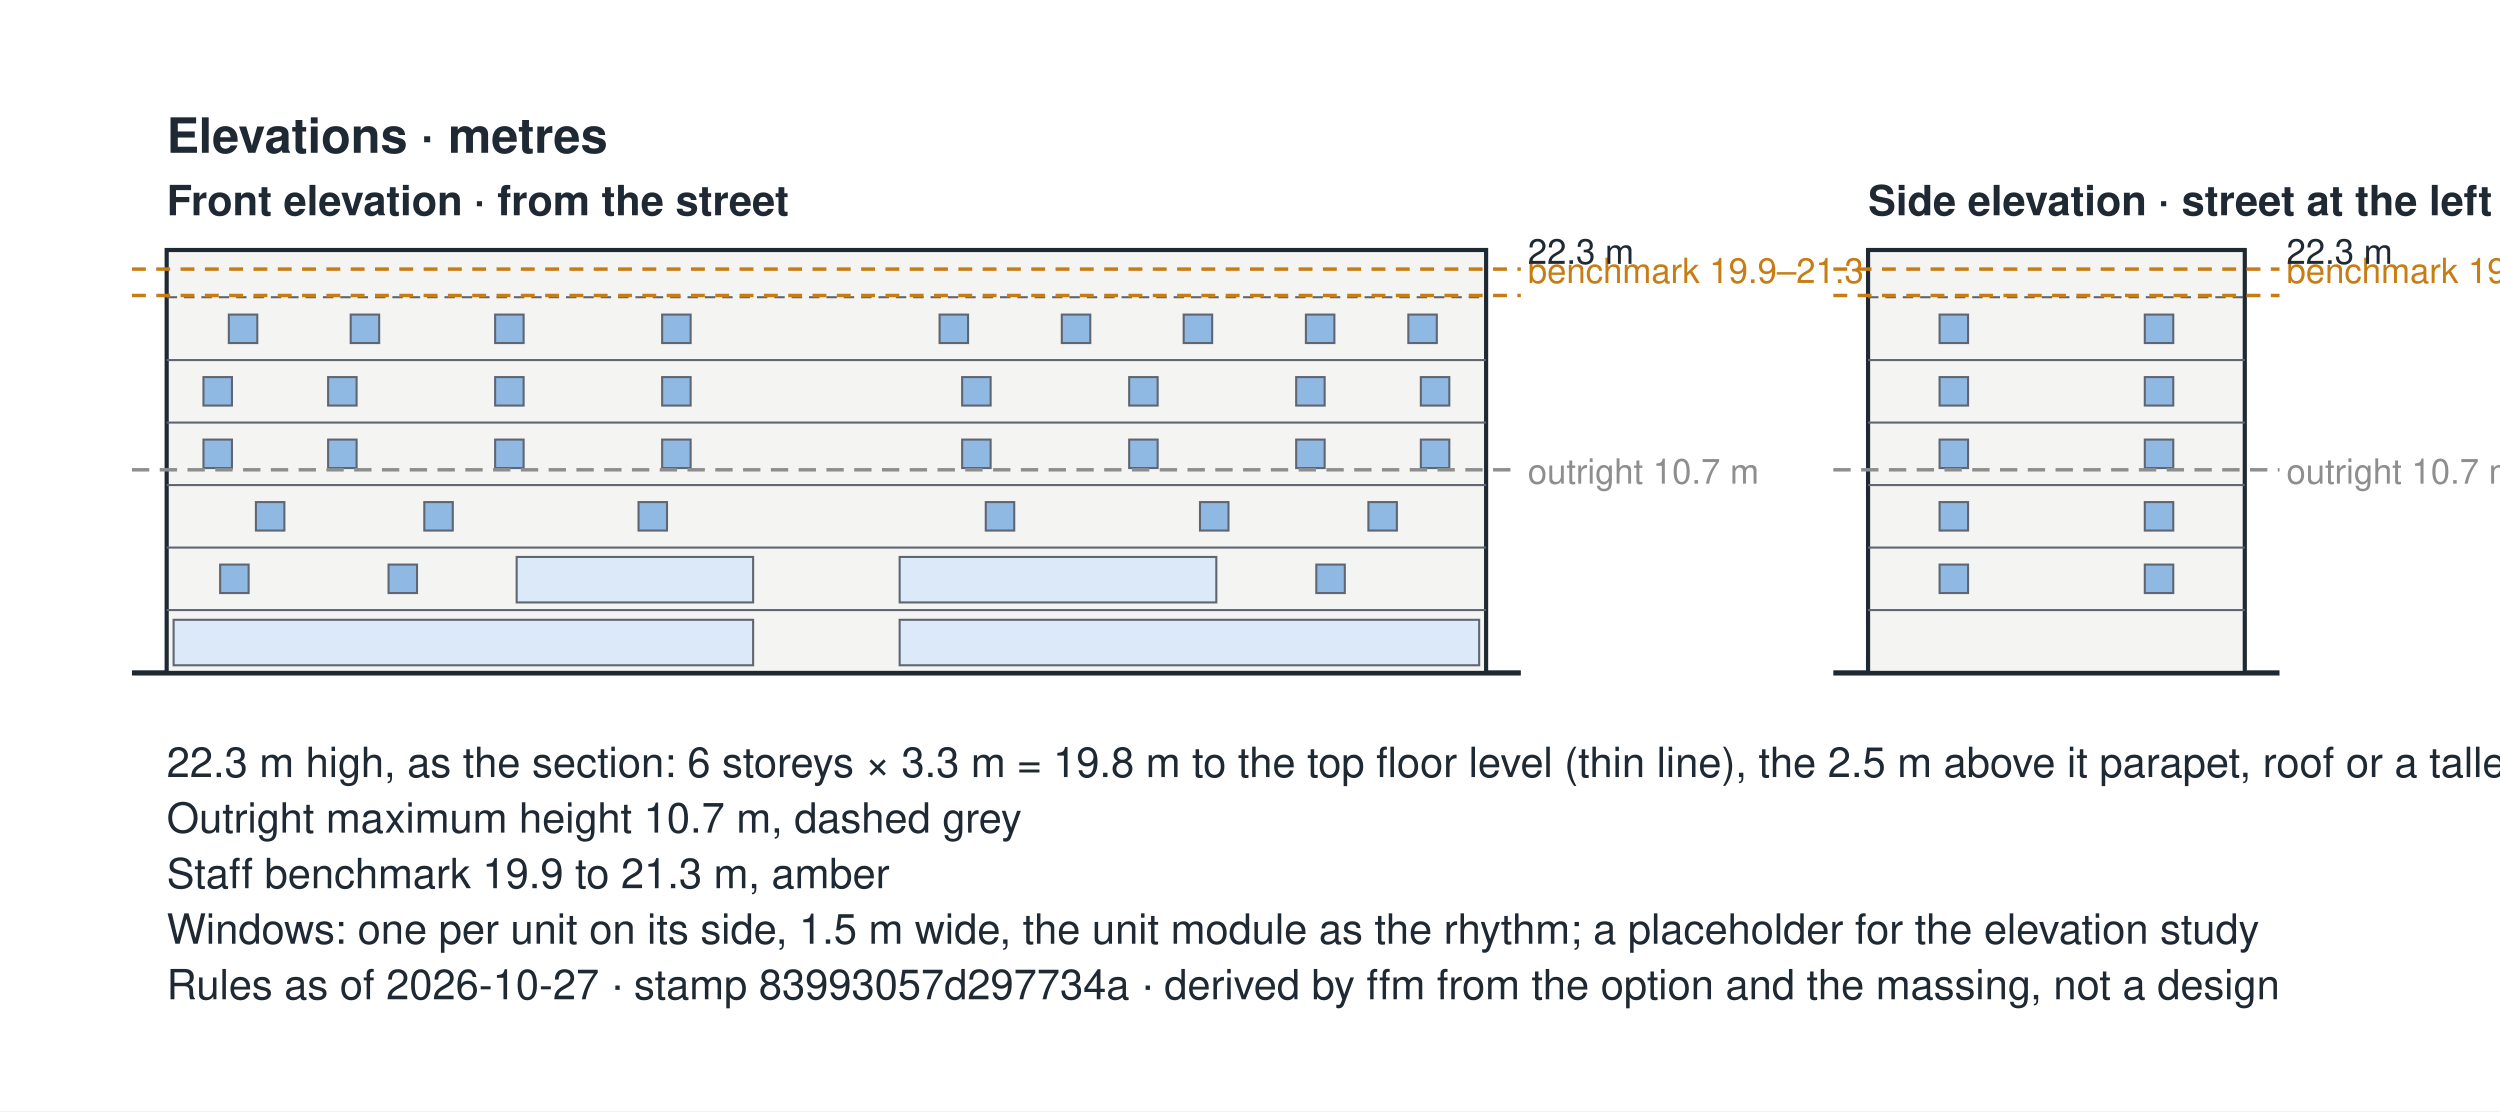
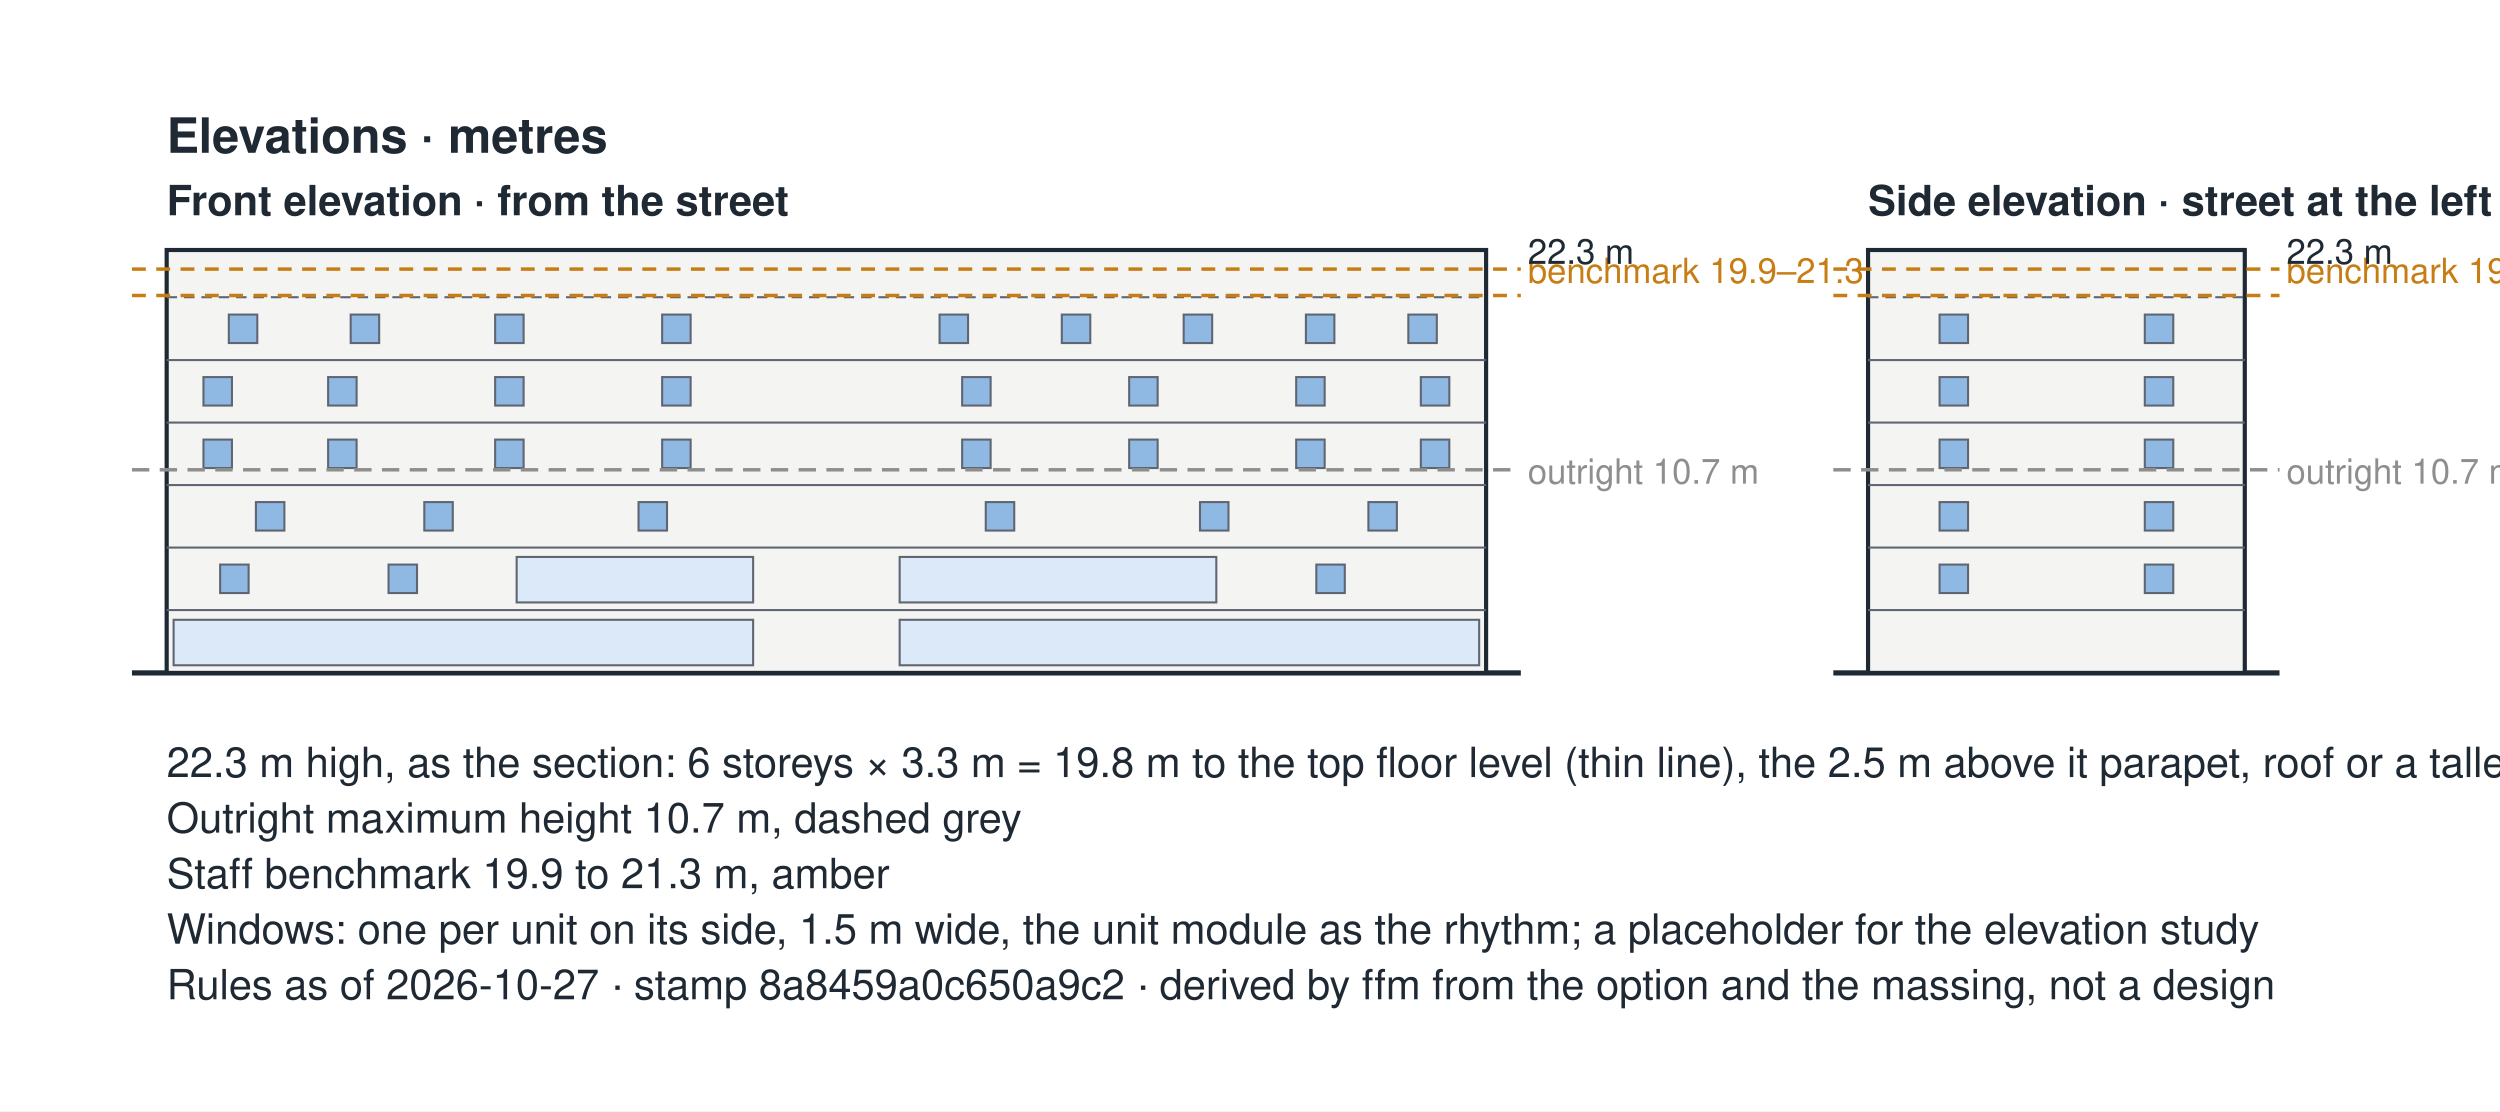
<svg xmlns="http://www.w3.org/2000/svg" width="720" height="320" viewBox="0 0 720 320" font-family="IBM Plex Sans, Helvetica, Arial, sans-serif" font-size="12" fill="#1f2933" role="img" aria-label="Preliminary elevations">
  <rect width="100%" height="100%" fill="#ffffff" />
  <text x="48" y="44" font-size="14" font-weight="600">Elevations · metres</text>
  <text x="48.0" y="62.0" font-size="12" font-weight="600">Front elevation · from the street</text>
  <line x1="38.0" y1="193.8" x2="438.0" y2="193.8" stroke="#1f2933" stroke-width="1.5" />
  <rect x="48.0" y="72.0" width="380.0" height="121.8" fill="#f4f4f2" stroke="#1f2933" stroke-width="1.2" />
  <line x1="48.0" y1="85.6" x2="428.0" y2="85.6" stroke="#5f6672" stroke-width="0.6" stroke-dasharray="3 2" />
  <rect x="50.0" y="178.5" width="166.9" height="13.1" fill="#dbe9f8" stroke="#5f6672" stroke-width="0.6" />
  <rect x="259.1" y="178.5" width="166.9" height="13.1" fill="#dbe9f8" stroke="#5f6672" stroke-width="0.6" />
  <line x1="48.0" y1="175.7" x2="428.0" y2="175.7" stroke="#5f6672" stroke-width="0.6" />
  <rect x="148.8" y="160.4" width="68.1" height="13.1" fill="#dbe9f8" stroke="#5f6672" stroke-width="0.6" />
  <rect x="259.1" y="160.4" width="91.2" height="13.1" fill="#dbe9f8" stroke="#5f6672" stroke-width="0.6" />
  <rect x="111.9" y="162.6" width="8.2" height="8.2" fill="#8fb8e3" stroke="#5f6672" stroke-width="0.6" />
  <rect x="379.1" y="162.6" width="8.2" height="8.2" fill="#8fb8e3" stroke="#5f6672" stroke-width="0.6" />
  <rect x="63.4" y="162.6" width="8.2" height="8.2" fill="#8fb8e3" stroke="#5f6672" stroke-width="0.6" />
  <line x1="48.0" y1="157.7" x2="428.0" y2="157.7" stroke="#5f6672" stroke-width="0.6" />
  <rect x="183.9" y="144.6" width="8.2" height="8.2" fill="#8fb8e3" stroke="#5f6672" stroke-width="0.6" />
  <rect x="122.2" y="144.6" width="8.2" height="8.2" fill="#8fb8e3" stroke="#5f6672" stroke-width="0.6" />
  <rect x="283.9" y="144.6" width="8.2" height="8.2" fill="#8fb8e3" stroke="#5f6672" stroke-width="0.6" />
  <rect x="345.6" y="144.6" width="8.2" height="8.2" fill="#8fb8e3" stroke="#5f6672" stroke-width="0.6" />
  <rect x="73.7" y="144.6" width="8.2" height="8.2" fill="#8fb8e3" stroke="#5f6672" stroke-width="0.6" />
  <rect x="394.1" y="144.6" width="8.2" height="8.2" fill="#8fb8e3" stroke="#5f6672" stroke-width="0.6" />
  <line x1="48.0" y1="139.7" x2="428.0" y2="139.7" stroke="#5f6672" stroke-width="0.6" />
  <rect x="190.7" y="126.6" width="8.2" height="8.2" fill="#8fb8e3" stroke="#5f6672" stroke-width="0.6" />
  <rect x="142.6" y="126.6" width="8.2" height="8.2" fill="#8fb8e3" stroke="#5f6672" stroke-width="0.6" />
  <rect x="94.5" y="126.6" width="8.2" height="8.2" fill="#8fb8e3" stroke="#5f6672" stroke-width="0.6" />
  <rect x="277.1" y="126.6" width="8.2" height="8.2" fill="#8fb8e3" stroke="#5f6672" stroke-width="0.6" />
  <rect x="325.2" y="126.6" width="8.2" height="8.2" fill="#8fb8e3" stroke="#5f6672" stroke-width="0.6" />
  <rect x="373.3" y="126.6" width="8.2" height="8.2" fill="#8fb8e3" stroke="#5f6672" stroke-width="0.6" />
  <rect x="58.6" y="126.6" width="8.2" height="8.2" fill="#8fb8e3" stroke="#5f6672" stroke-width="0.6" />
  <rect x="409.2" y="126.6" width="8.2" height="8.2" fill="#8fb8e3" stroke="#5f6672" stroke-width="0.6" />
  <line x1="48.0" y1="121.7" x2="428.0" y2="121.7" stroke="#5f6672" stroke-width="0.6" />
  <rect x="190.7" y="108.6" width="8.2" height="8.2" fill="#8fb8e3" stroke="#5f6672" stroke-width="0.6" />
  <rect x="142.6" y="108.6" width="8.2" height="8.2" fill="#8fb8e3" stroke="#5f6672" stroke-width="0.6" />
  <rect x="94.5" y="108.6" width="8.2" height="8.2" fill="#8fb8e3" stroke="#5f6672" stroke-width="0.6" />
  <rect x="277.1" y="108.6" width="8.2" height="8.2" fill="#8fb8e3" stroke="#5f6672" stroke-width="0.6" />
  <rect x="325.2" y="108.6" width="8.2" height="8.2" fill="#8fb8e3" stroke="#5f6672" stroke-width="0.6" />
  <rect x="373.3" y="108.6" width="8.2" height="8.2" fill="#8fb8e3" stroke="#5f6672" stroke-width="0.6" />
  <rect x="58.6" y="108.6" width="8.2" height="8.2" fill="#8fb8e3" stroke="#5f6672" stroke-width="0.6" />
  <rect x="409.2" y="108.6" width="8.2" height="8.2" fill="#8fb8e3" stroke="#5f6672" stroke-width="0.6" />
  <line x1="48.0" y1="103.7" x2="428.0" y2="103.7" stroke="#5f6672" stroke-width="0.6" />
  <rect x="190.7" y="90.6" width="8.2" height="8.2" fill="#8fb8e3" stroke="#5f6672" stroke-width="0.6" />
  <rect x="142.6" y="90.6" width="8.2" height="8.2" fill="#8fb8e3" stroke="#5f6672" stroke-width="0.6" />
  <rect x="101.0" y="90.6" width="8.2" height="8.2" fill="#8fb8e3" stroke="#5f6672" stroke-width="0.6" />
  <rect x="65.9" y="90.6" width="8.2" height="8.2" fill="#8fb8e3" stroke="#5f6672" stroke-width="0.6" />
  <rect x="270.6" y="90.6" width="8.2" height="8.2" fill="#8fb8e3" stroke="#5f6672" stroke-width="0.6" />
  <rect x="305.8" y="90.6" width="8.2" height="8.2" fill="#8fb8e3" stroke="#5f6672" stroke-width="0.6" />
  <rect x="340.9" y="90.6" width="8.2" height="8.2" fill="#8fb8e3" stroke="#5f6672" stroke-width="0.6" />
  <rect x="376.1" y="90.6" width="8.2" height="8.2" fill="#8fb8e3" stroke="#5f6672" stroke-width="0.6" />
  <rect x="405.6" y="90.6" width="8.2" height="8.2" fill="#8fb8e3" stroke="#5f6672" stroke-width="0.6" />
  <line x1="38.0" y1="135.3" x2="438.0" y2="135.3" stroke="#8e8e8e" stroke-width="1" stroke-dasharray="5 3" />
  <text x="440.0" y="139.3" font-size="10" fill="#8e8e8e">outright 10.7 m</text>
  <line x1="38.0" y1="85.1" x2="438.0" y2="85.1" stroke="#c77d14" stroke-width="1" stroke-dasharray="4 3" />
  <line x1="38.0" y1="77.5" x2="438.0" y2="77.5" stroke="#c77d14" stroke-width="1" stroke-dasharray="4 3" />
  <text x="440.0" y="81.5" font-size="10" fill="#c77d14">benchmark 19.9–21.3 m</text>
  <text x="440.0" y="76.0" font-size="10" fill="#1f2933">22.3 m</text>
  <text x="538.0" y="62.0" font-size="12" font-weight="600">Side elevation · street at the left</text>
  <line x1="528.0" y1="193.8" x2="656.5" y2="193.8" stroke="#1f2933" stroke-width="1.5" />
  <rect x="538.0" y="72.0" width="108.5" height="121.8" fill="#f4f4f2" stroke="#1f2933" stroke-width="1.2" />
  <line x1="538.0" y1="85.6" x2="646.5" y2="85.6" stroke="#5f6672" stroke-width="0.6" stroke-dasharray="3 2" />
  <line x1="538.0" y1="175.7" x2="646.5" y2="175.7" stroke="#5f6672" stroke-width="0.6" />
  <rect x="558.6" y="162.6" width="8.2" height="8.2" fill="#8fb8e3" stroke="#5f6672" stroke-width="0.6" />
  <rect x="617.7" y="162.6" width="8.2" height="8.2" fill="#8fb8e3" stroke="#5f6672" stroke-width="0.6" />
  <line x1="538.0" y1="157.7" x2="646.5" y2="157.7" stroke="#5f6672" stroke-width="0.6" />
  <rect x="558.6" y="144.6" width="8.2" height="8.2" fill="#8fb8e3" stroke="#5f6672" stroke-width="0.6" />
  <rect x="617.7" y="144.6" width="8.2" height="8.2" fill="#8fb8e3" stroke="#5f6672" stroke-width="0.6" />
  <line x1="538.0" y1="139.7" x2="646.5" y2="139.7" stroke="#5f6672" stroke-width="0.6" />
  <rect x="558.6" y="126.6" width="8.2" height="8.2" fill="#8fb8e3" stroke="#5f6672" stroke-width="0.6" />
  <rect x="617.7" y="126.6" width="8.2" height="8.2" fill="#8fb8e3" stroke="#5f6672" stroke-width="0.6" />
  <line x1="538.0" y1="121.7" x2="646.5" y2="121.7" stroke="#5f6672" stroke-width="0.6" />
  <rect x="558.6" y="108.6" width="8.2" height="8.2" fill="#8fb8e3" stroke="#5f6672" stroke-width="0.6" />
  <rect x="617.7" y="108.6" width="8.2" height="8.2" fill="#8fb8e3" stroke="#5f6672" stroke-width="0.6" />
  <line x1="538.0" y1="103.7" x2="646.5" y2="103.7" stroke="#5f6672" stroke-width="0.6" />
  <rect x="558.6" y="90.6" width="8.2" height="8.2" fill="#8fb8e3" stroke="#5f6672" stroke-width="0.6" />
  <rect x="617.7" y="90.6" width="8.2" height="8.2" fill="#8fb8e3" stroke="#5f6672" stroke-width="0.6" />
  <line x1="528.0" y1="135.3" x2="656.5" y2="135.3" stroke="#8e8e8e" stroke-width="1" stroke-dasharray="5 3" />
  <text x="658.5" y="139.3" font-size="10" fill="#8e8e8e">outright 10.7 m</text>
  <line x1="528.0" y1="85.1" x2="656.5" y2="85.1" stroke="#c77d14" stroke-width="1" stroke-dasharray="4 3" />
  <line x1="528.0" y1="77.5" x2="656.5" y2="77.5" stroke="#c77d14" stroke-width="1" stroke-dasharray="4 3" />
  <text x="658.5" y="81.5" font-size="10" fill="#c77d14">benchmark 19.9–21.3 m</text>
  <text x="658.5" y="76.0" font-size="10" fill="#1f2933">22.3 m</text>
  <text x="48.0" y="223.8" fill="#1f2933">22.3 m high, as the section: 6 storeys × 3.3 m = 19.8 m to the top floor level (thin line), the 2.5 m above it parapet, roof or a taller ground floor</text>
  <text x="48.0" y="239.8" fill="#1f2933">Outright maximum height 10.7 m, dashed grey</text>
  <text x="48.0" y="255.8" fill="#1f2933">Staff benchmark 19.9 to 21.3 m, amber</text>
  <text x="48.0" y="271.8" fill="#1f2933">Windows: one per unit on its side, 1.5 m wide, the unit module as the rhythm; a placeholder for the elevation study</text>
-   <text x="48.0" y="287.8" fill="#1f2933">Rules as of 2026-10-27 · stamp 83993057d297734a · derived by ffm from the option and the massing, not a design</text>
+   <text x="48.0" y="287.8" fill="#1f2933">Rules as of 2026-10-27 · stamp 8a8459a0c650a9c2 · derived by ffm from the option and the massing, not a design</text>
</svg>
